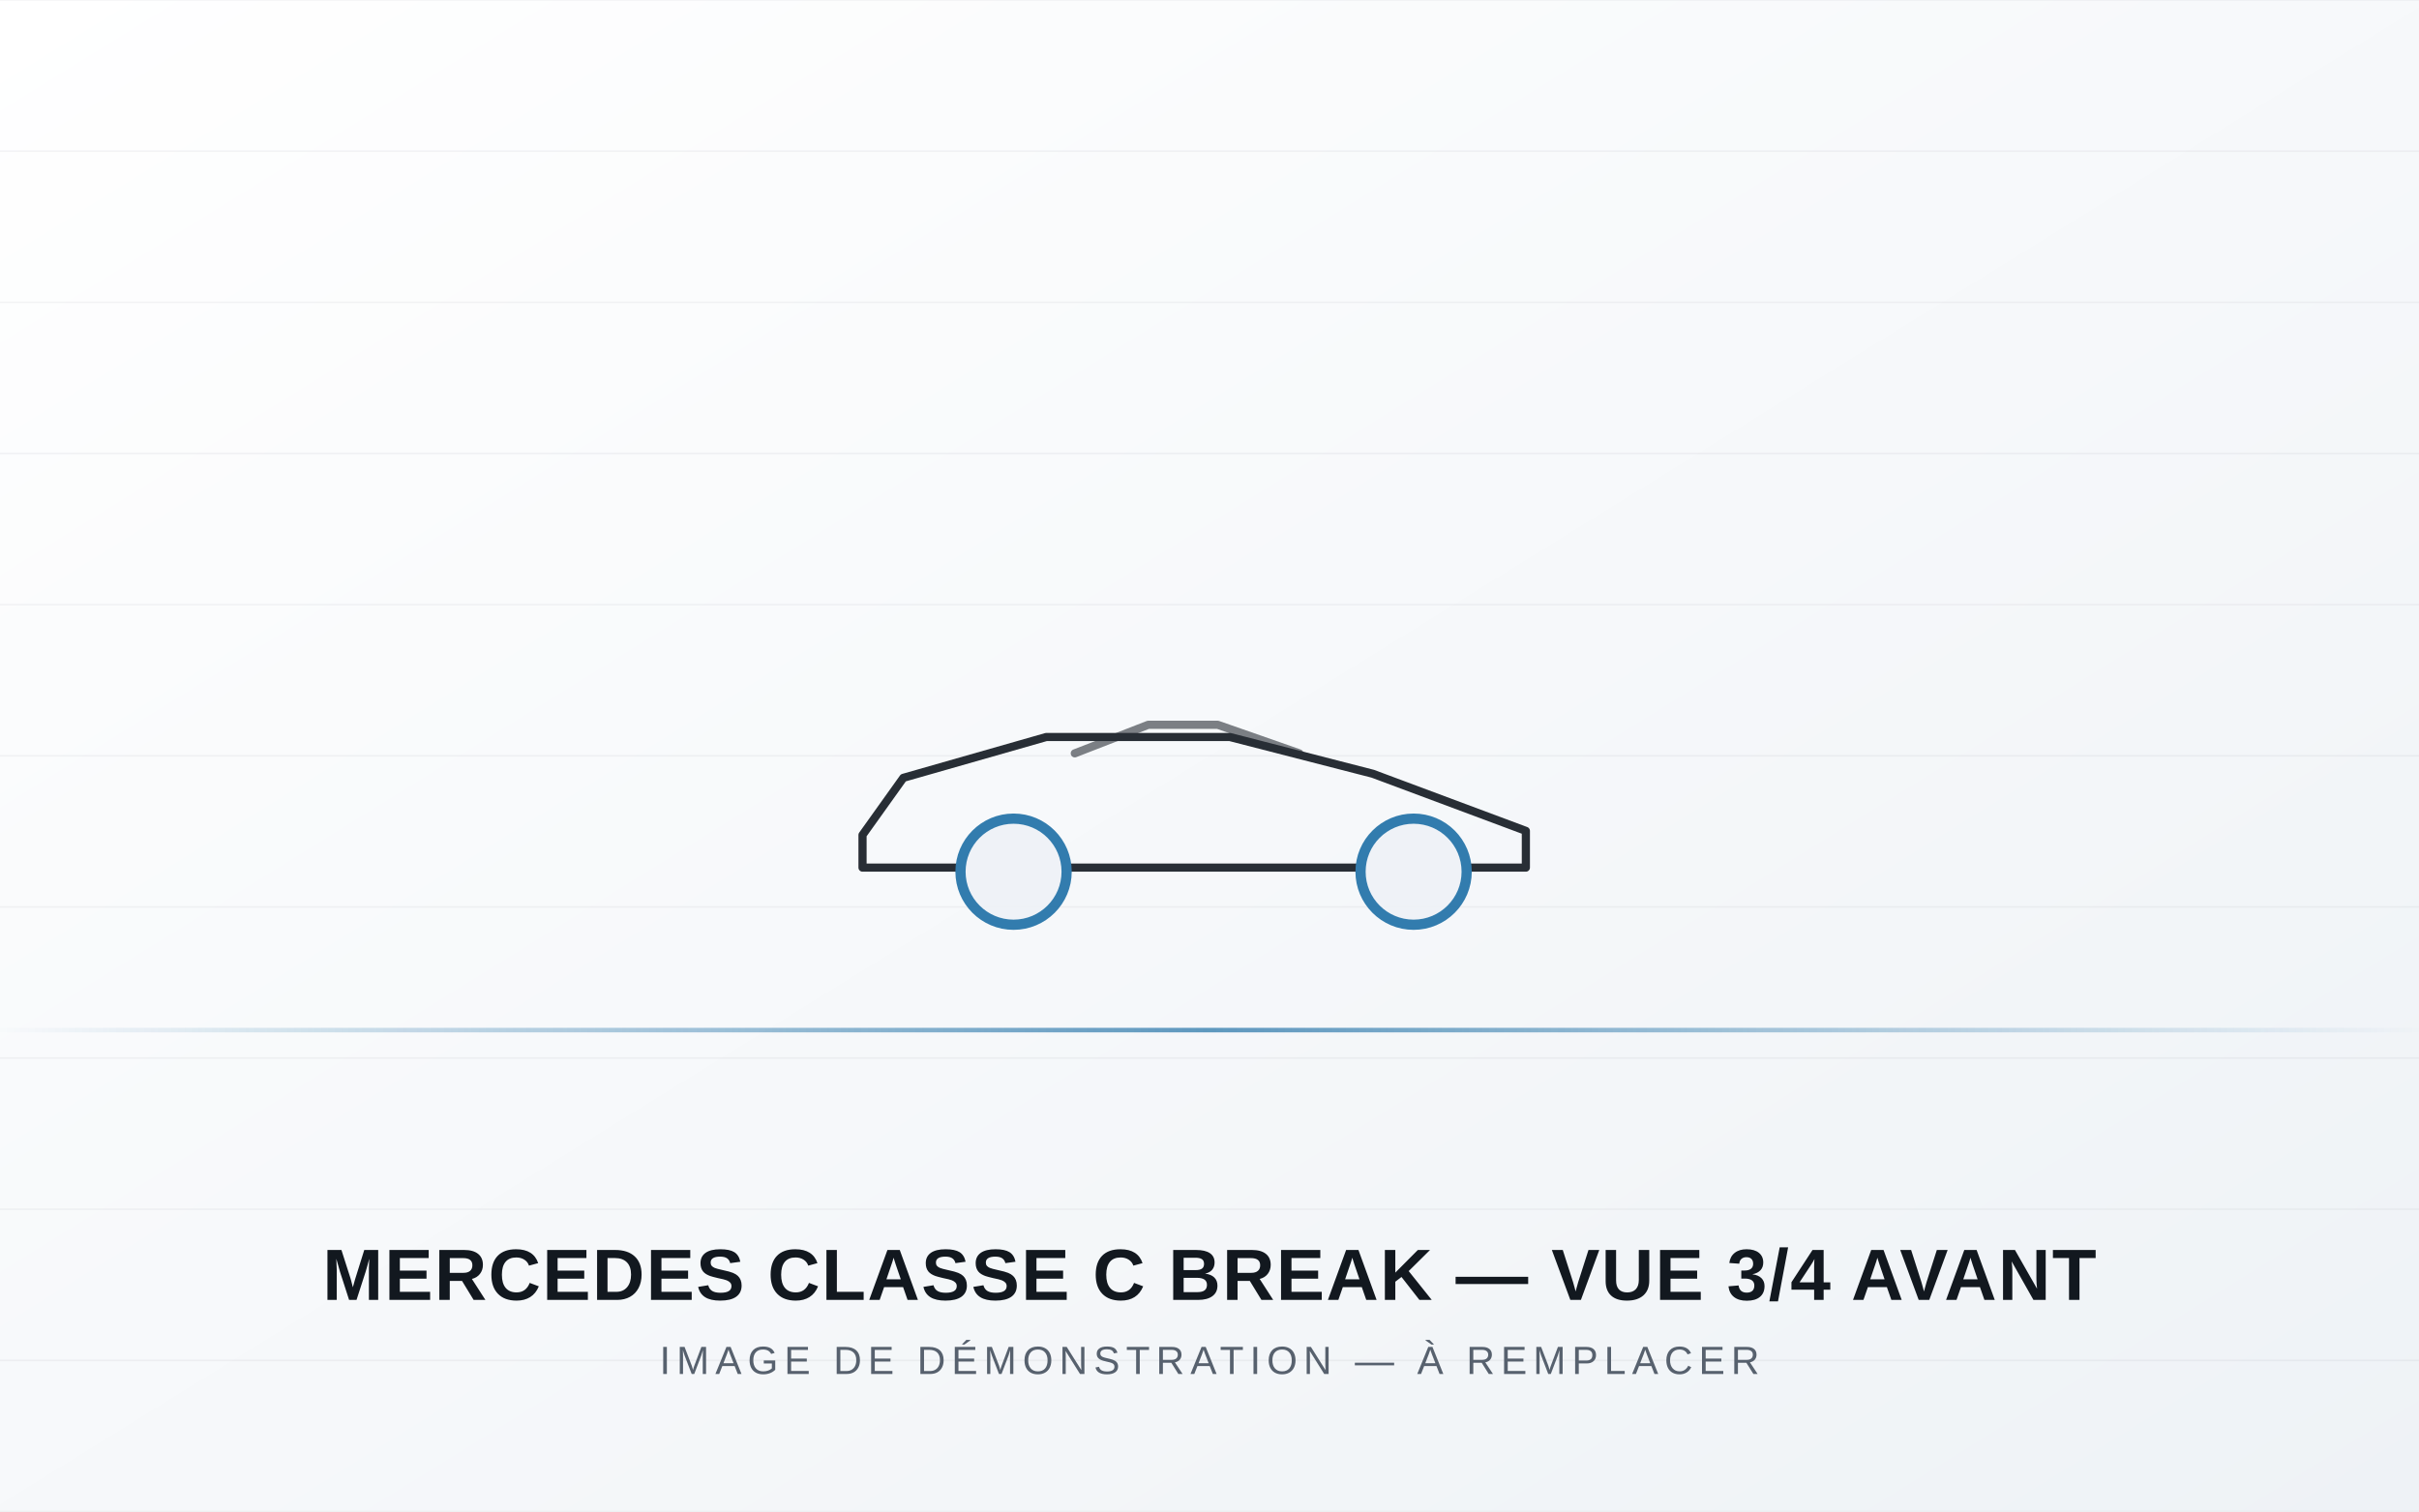
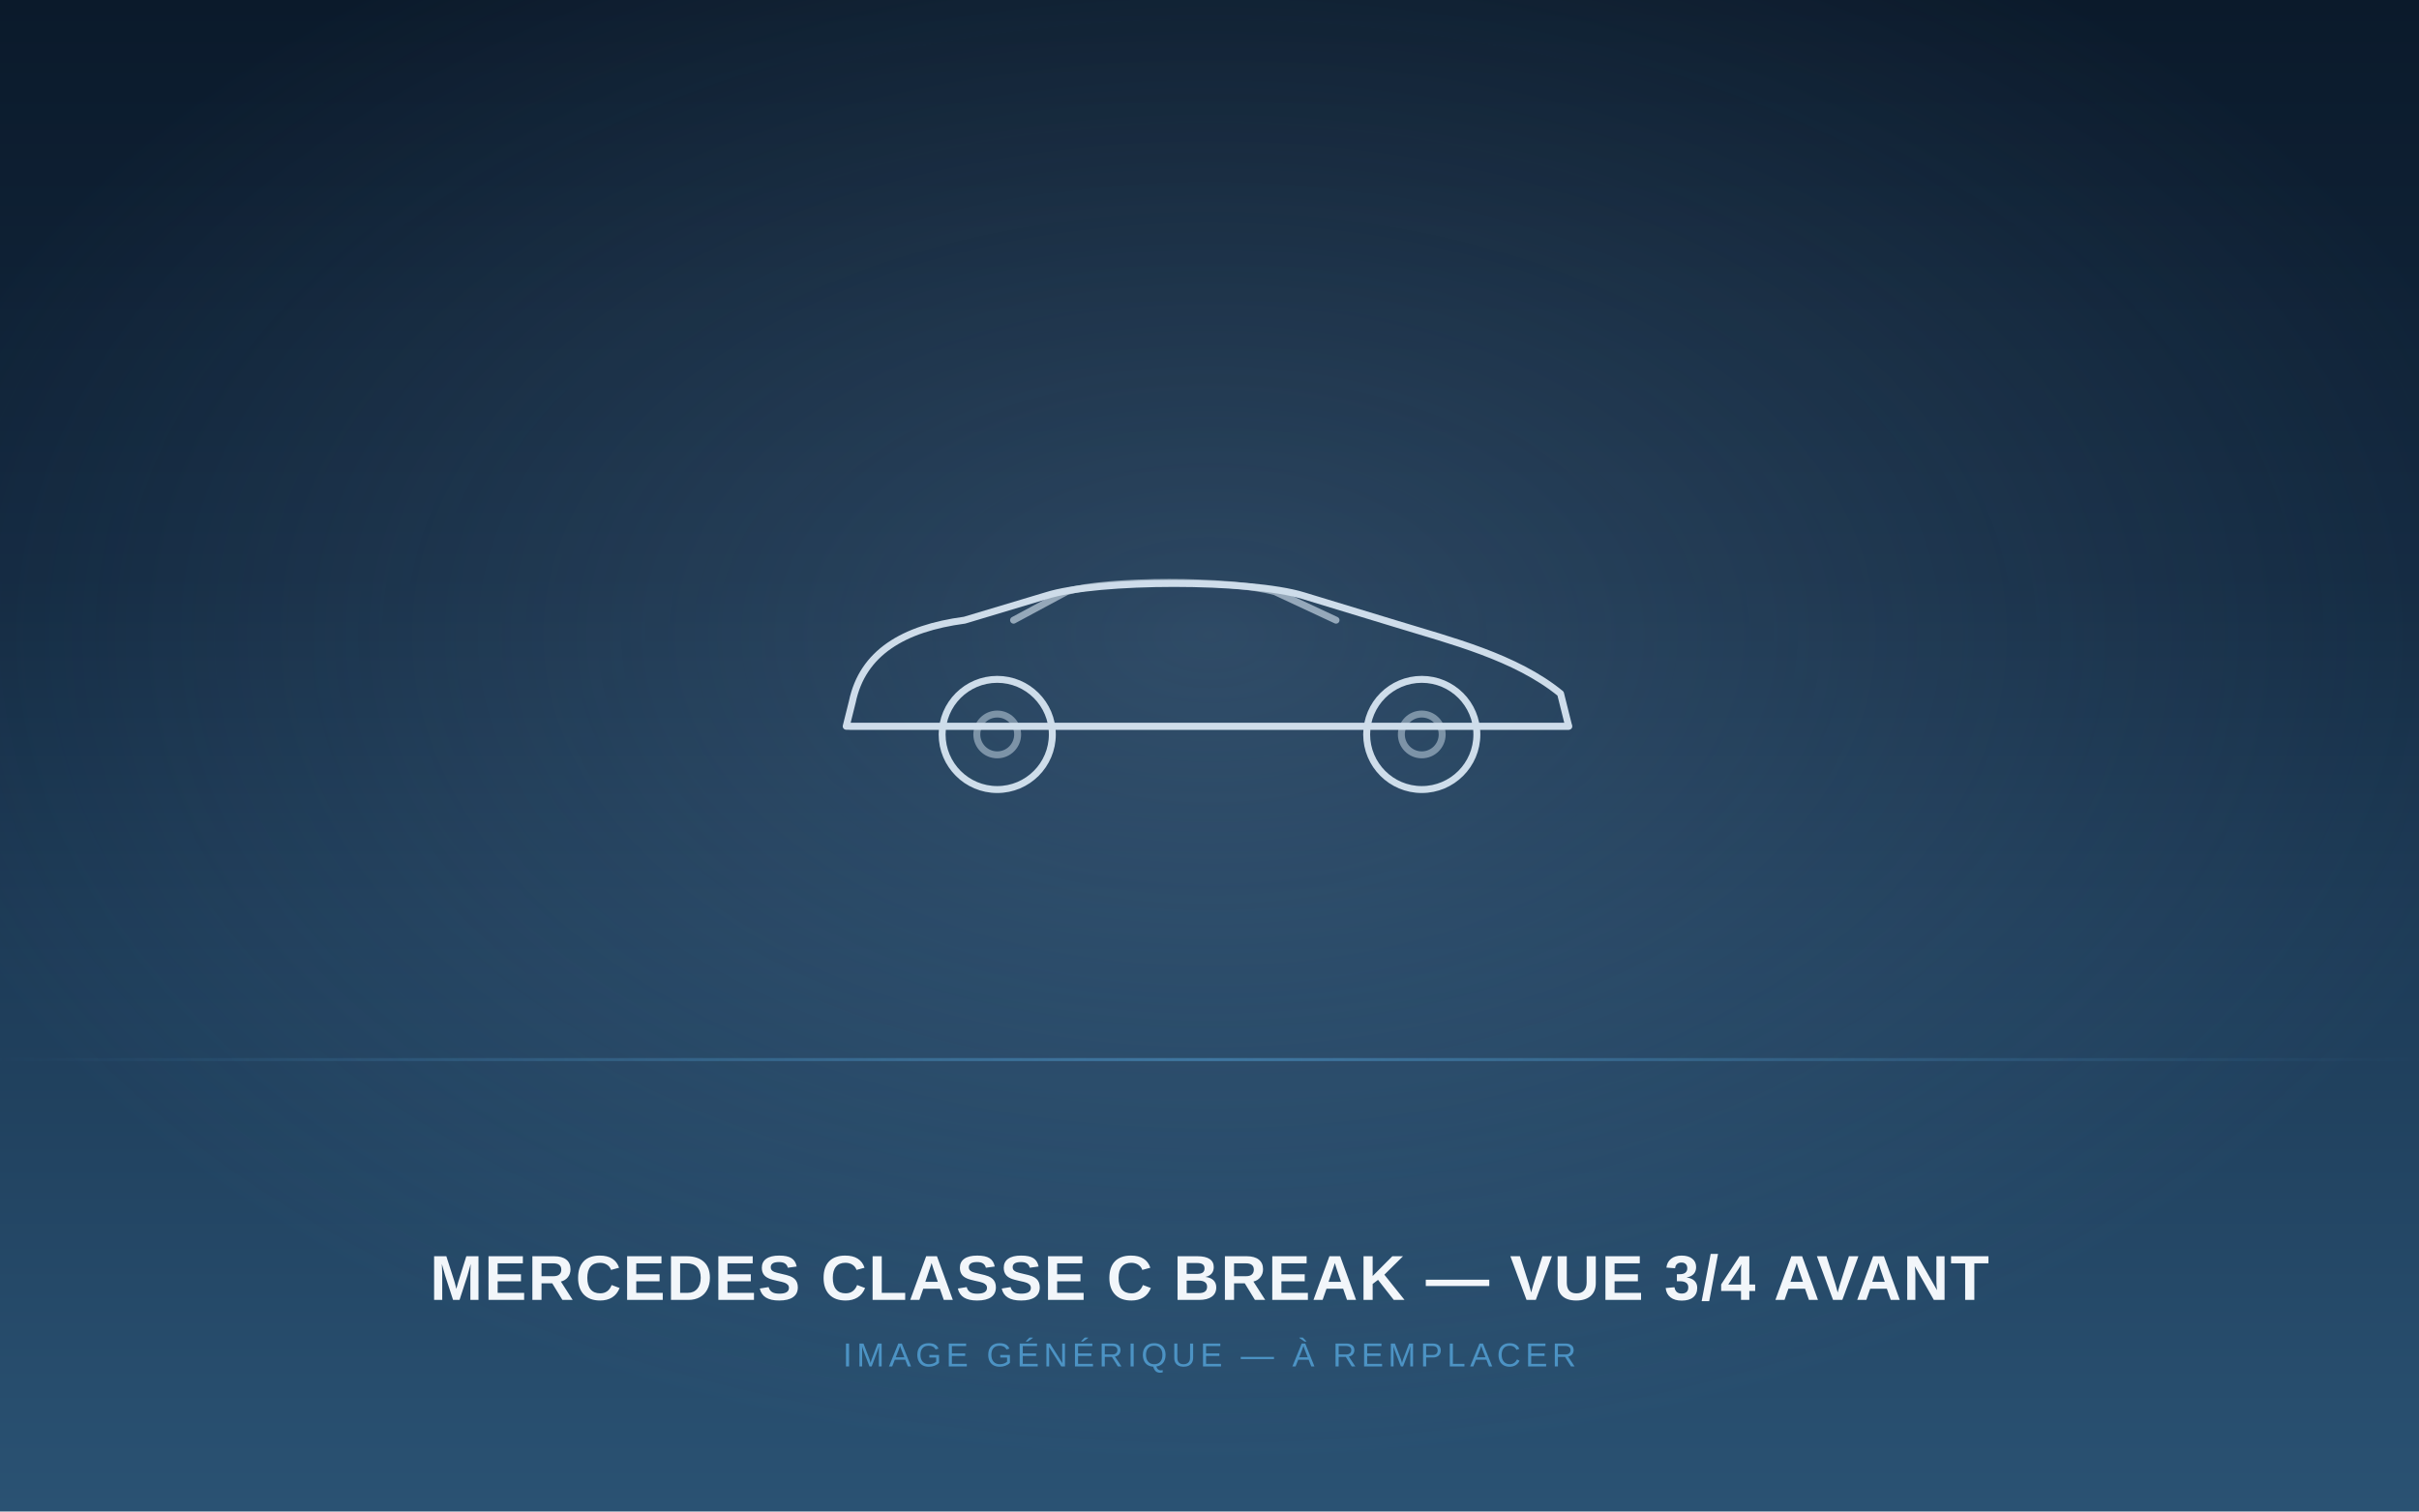
<svg xmlns="http://www.w3.org/2000/svg" width="1600" height="1000" viewBox="0 0 1600 1000">
  <defs>
-     <linearGradient id="bg" x1="0%" y1="0%" x2="100%" y2="100%">
-       <stop offset="0%" stop-color="#ffffff" />
-       <stop offset="100%" stop-color="#eef2f6" />
+     <linearGradient id="bg" x1="0%" y1="0%" x2="0%" y2="100%">
+       <stop offset="0%" stop-color="#0b1a2b" />
+       <stop offset="38%" stop-color="#12283f" />
+       <stop offset="62%" stop-color="#1d3b57" />
+       <stop offset="100%" stop-color="#2a5273" />
    </linearGradient>
+     <radialGradient id="glow" cx="50%" cy="42%" r="55%">
+       <stop offset="0%" stop-color="#8cb9e1" stop-opacity="0.22" />
+       <stop offset="100%" stop-color="#8cb9e1" stop-opacity="0" />
+     </radialGradient>
    <linearGradient id="rule" x1="0%" y1="0%" x2="100%" y2="0%">
-       <stop offset="0%" stop-color="#1d6fa5" stop-opacity="0" />
-       <stop offset="50%" stop-color="#1d6fa5" stop-opacity="0.7" />
-       <stop offset="100%" stop-color="#1d6fa5" stop-opacity="0" />
+       <stop offset="0%" stop-color="#4c93c4" stop-opacity="0" />
+       <stop offset="50%" stop-color="#4c93c4" stop-opacity="0.6" />
+       <stop offset="100%" stop-color="#4c93c4" stop-opacity="0" />
    </linearGradient>
  </defs>
  <rect width="1600" height="1000" fill="url(#bg)" />
-   <g opacity="0.07" stroke="#57616e" stroke-width="1">
-     <line x1="0" y1="0" x2="1600" y2="0" />
-     <line x1="0" y1="100" x2="1600" y2="100" />
-     <line x1="0" y1="200" x2="1600" y2="200" />
-     <line x1="0" y1="300" x2="1600" y2="300" />
-     <line x1="0" y1="400" x2="1600" y2="400" />
-     <line x1="0" y1="500" x2="1600" y2="500" />
-     <line x1="0" y1="600" x2="1600" y2="600" />
-     <line x1="0" y1="700" x2="1600" y2="700" />
-     <line x1="0" y1="800" x2="1600" y2="800" />
-     <line x1="0" y1="900" x2="1600" y2="900" />
-     <line x1="0" y1="1000" x2="1600" y2="1000" />
+   <rect width="1600" height="1000" fill="url(#glow)" />
+   <rect x="0" y="700" width="1600" height="2" fill="url(#rule)" />
+   <g transform="translate(800, 440) scale(1.35)" fill="none" stroke="#dce9f5" stroke-width="3.4" stroke-linejoin="round" stroke-linecap="round" opacity="0.92">
+     <path d="M -175 18 C -170 -6 -150 -18 -120 -22 L -80 -34 C -55 -42 20 -42 46 -34 L 92 -20 C 118 -12 150 -4 172 14 L 176 30 L -178 30 Z" />
+     <path d="M -96 -22 L -70 -36 C -50 -42 10 -42 32 -36 L 62 -22" opacity="0.65" />
+     <line x1="-176" y1="30" x2="176" y2="30" opacity="0.5" />
+     <circle cx="-104" cy="34" r="27" />
+     <circle cx="104" cy="34" r="27" />
+     <circle cx="-104" cy="34" r="10" opacity="0.5" />
+     <circle cx="104" cy="34" r="10" opacity="0.5" />
  </g>
-   <rect x="0" y="680" width="1600" height="3" fill="url(#rule)" />
-   <g transform="translate(800, 520) scale(1.35)" fill="none" stroke="#12181f" stroke-width="4" opacity="0.9" stroke-linejoin="round" stroke-linecap="round">
-     <path d="M -170 24 L -150 -4 L -80 -24 L 10 -24 L 80 -6 L 155 22 L 155 40 L -170 40 Z" />
-     <path d="M -66 -16 L -30 -30 L 4 -30 L 44 -16" opacity="0.6" />
-     <circle cx="-96" cy="42" r="26" fill="#eef2f6" stroke="#1d6fa5" stroke-width="5" />
-     <circle cx="100" cy="42" r="26" fill="#eef2f6" stroke="#1d6fa5" stroke-width="5" />
-   </g>
-   <text x="50%" y="860" text-anchor="middle" font-family="Arial, Helvetica, sans-serif" font-weight="800" font-size="48" fill="#12181f" letter-spacing="1">MERCEDES CLASSE C BREAK — VUE 3/4 AVANT</text>
-   <text x="50%" y="909" text-anchor="middle" font-family="Arial, Helvetica, sans-serif" font-size="26" fill="#57616e" letter-spacing="4">IMAGE DE DÉMONSTRATION — À REMPLACER</text>
+   <text x="50%" y="860" text-anchor="middle" font-family="Arial, Helvetica, sans-serif" font-weight="700" font-size="42" fill="#f2f6fa" letter-spacing="1">MERCEDES CLASSE C BREAK — VUE 3/4 AVANT</text>
+   <text x="50%" y="904" text-anchor="middle" font-family="Arial, Helvetica, sans-serif" font-size="22" fill="#4c93c4" letter-spacing="3">IMAGE GÉNÉRIQUE — À REMPLACER</text>
</svg>
